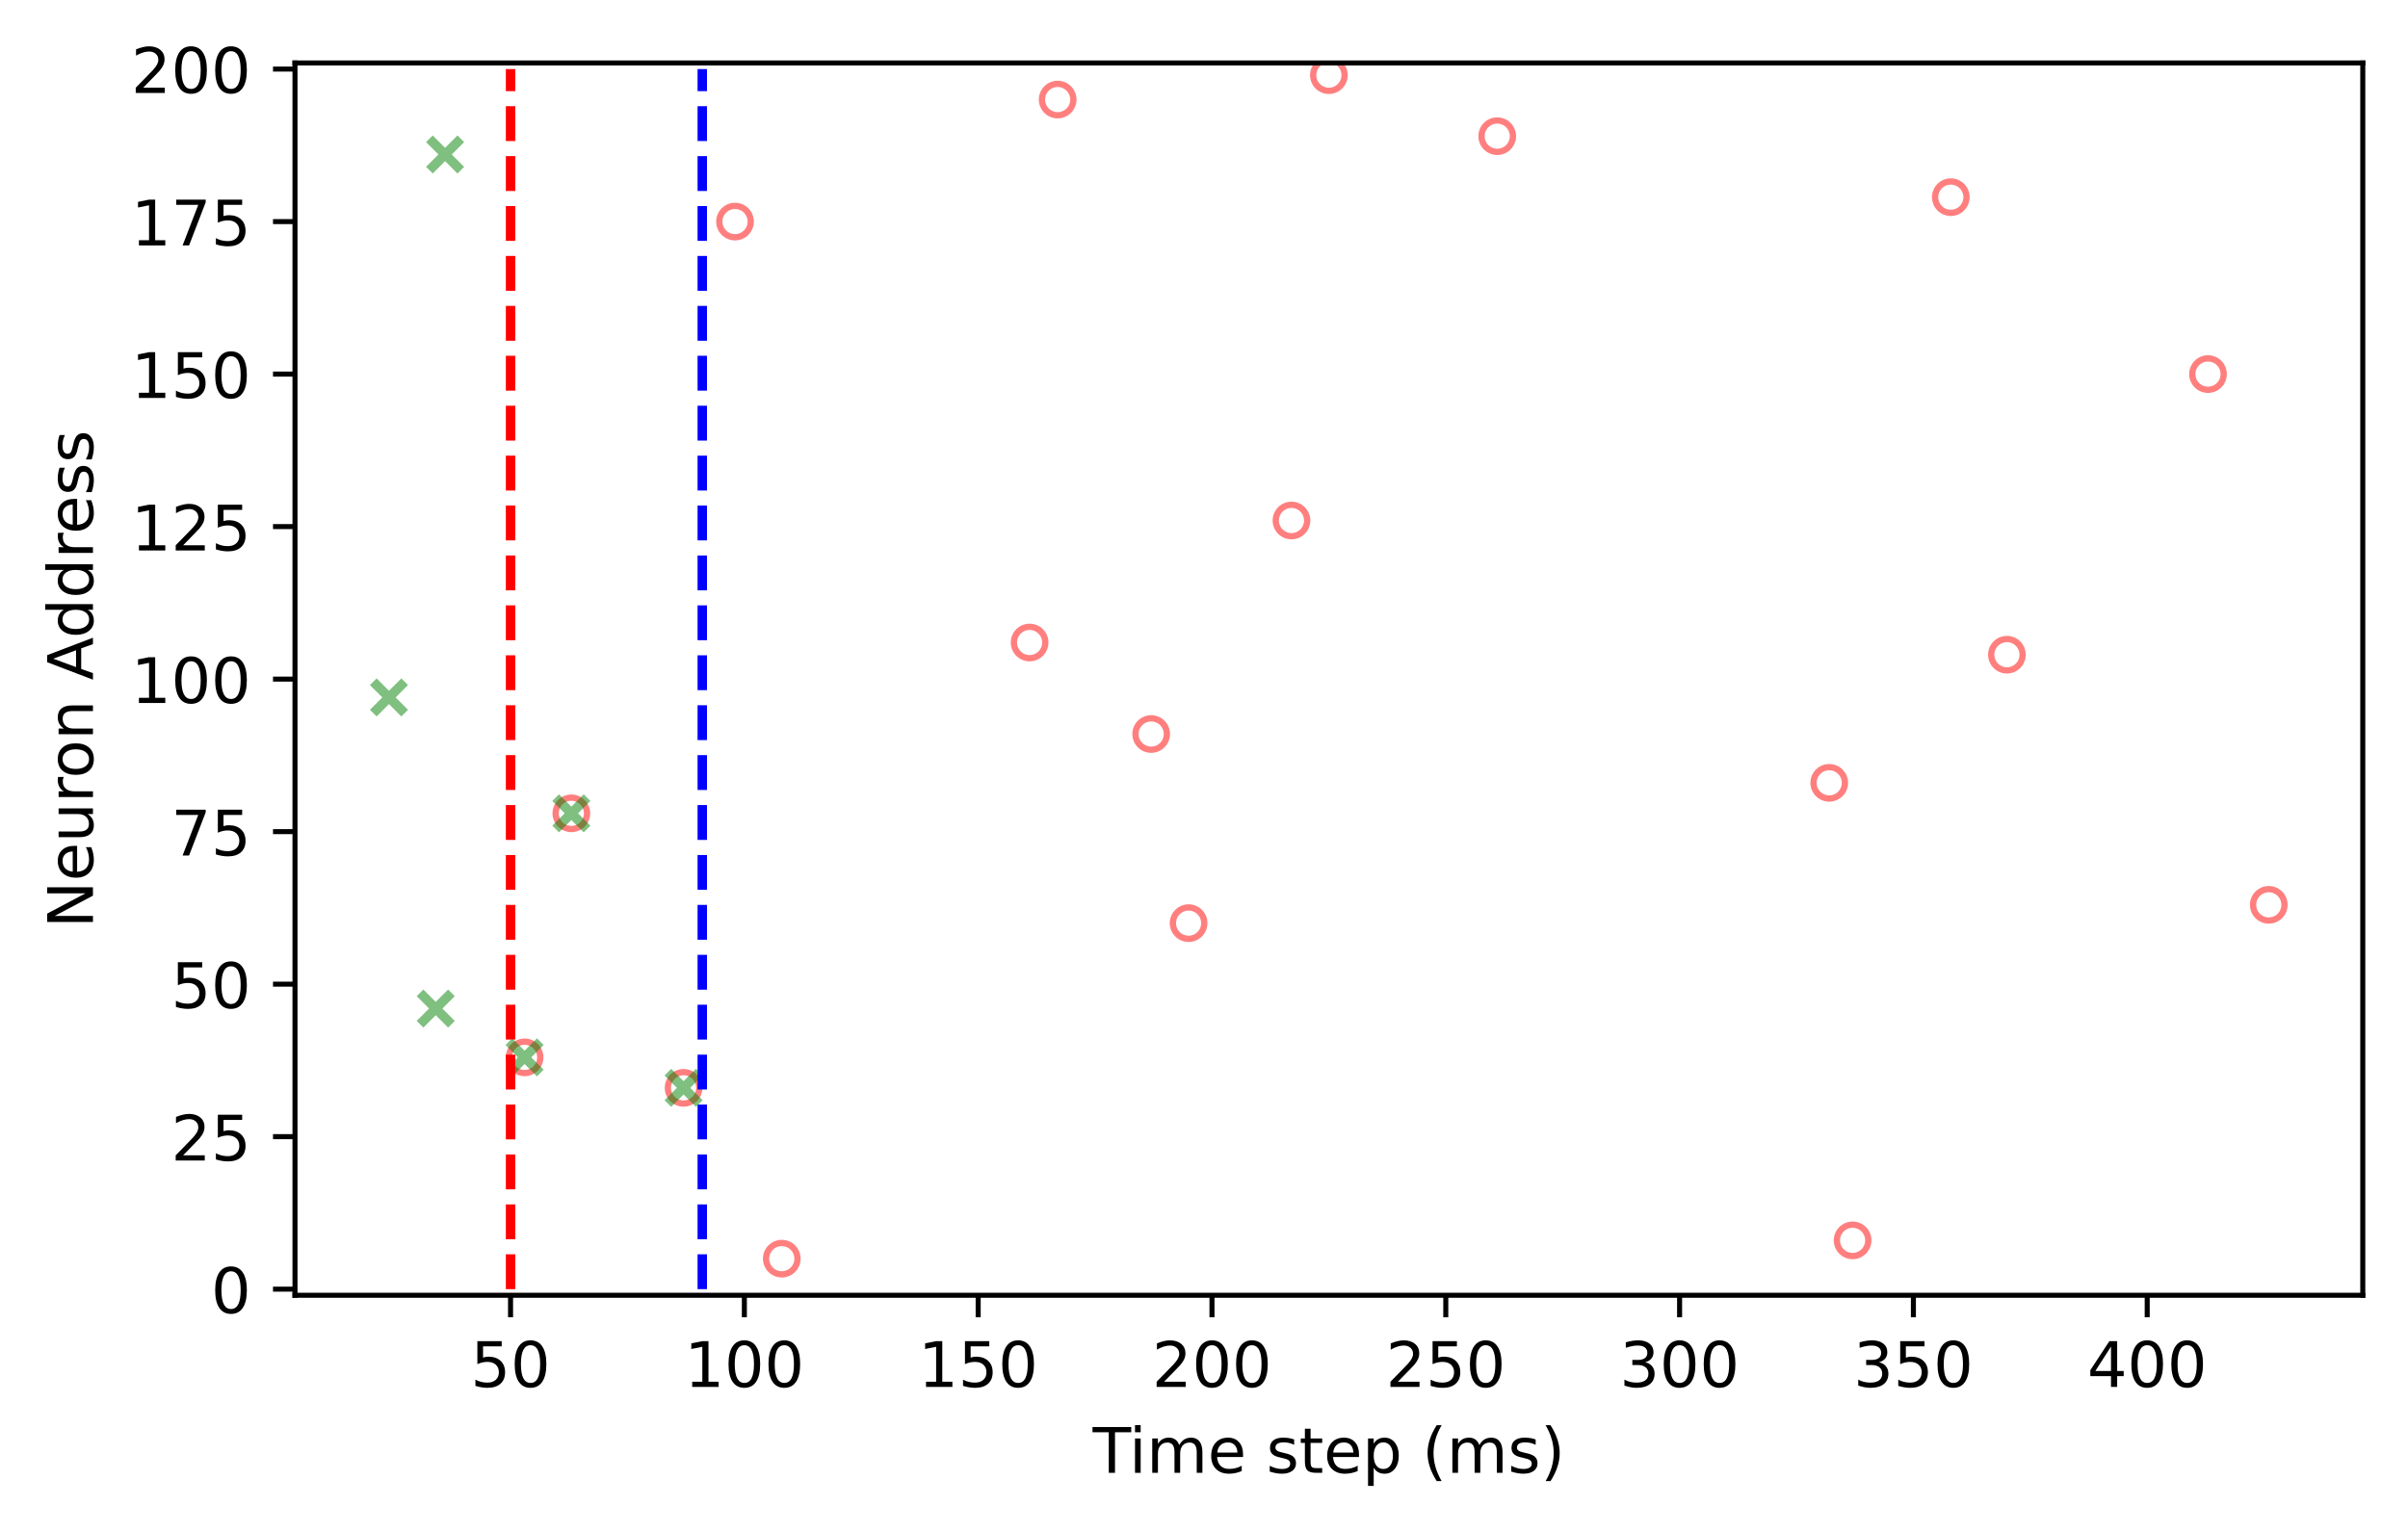
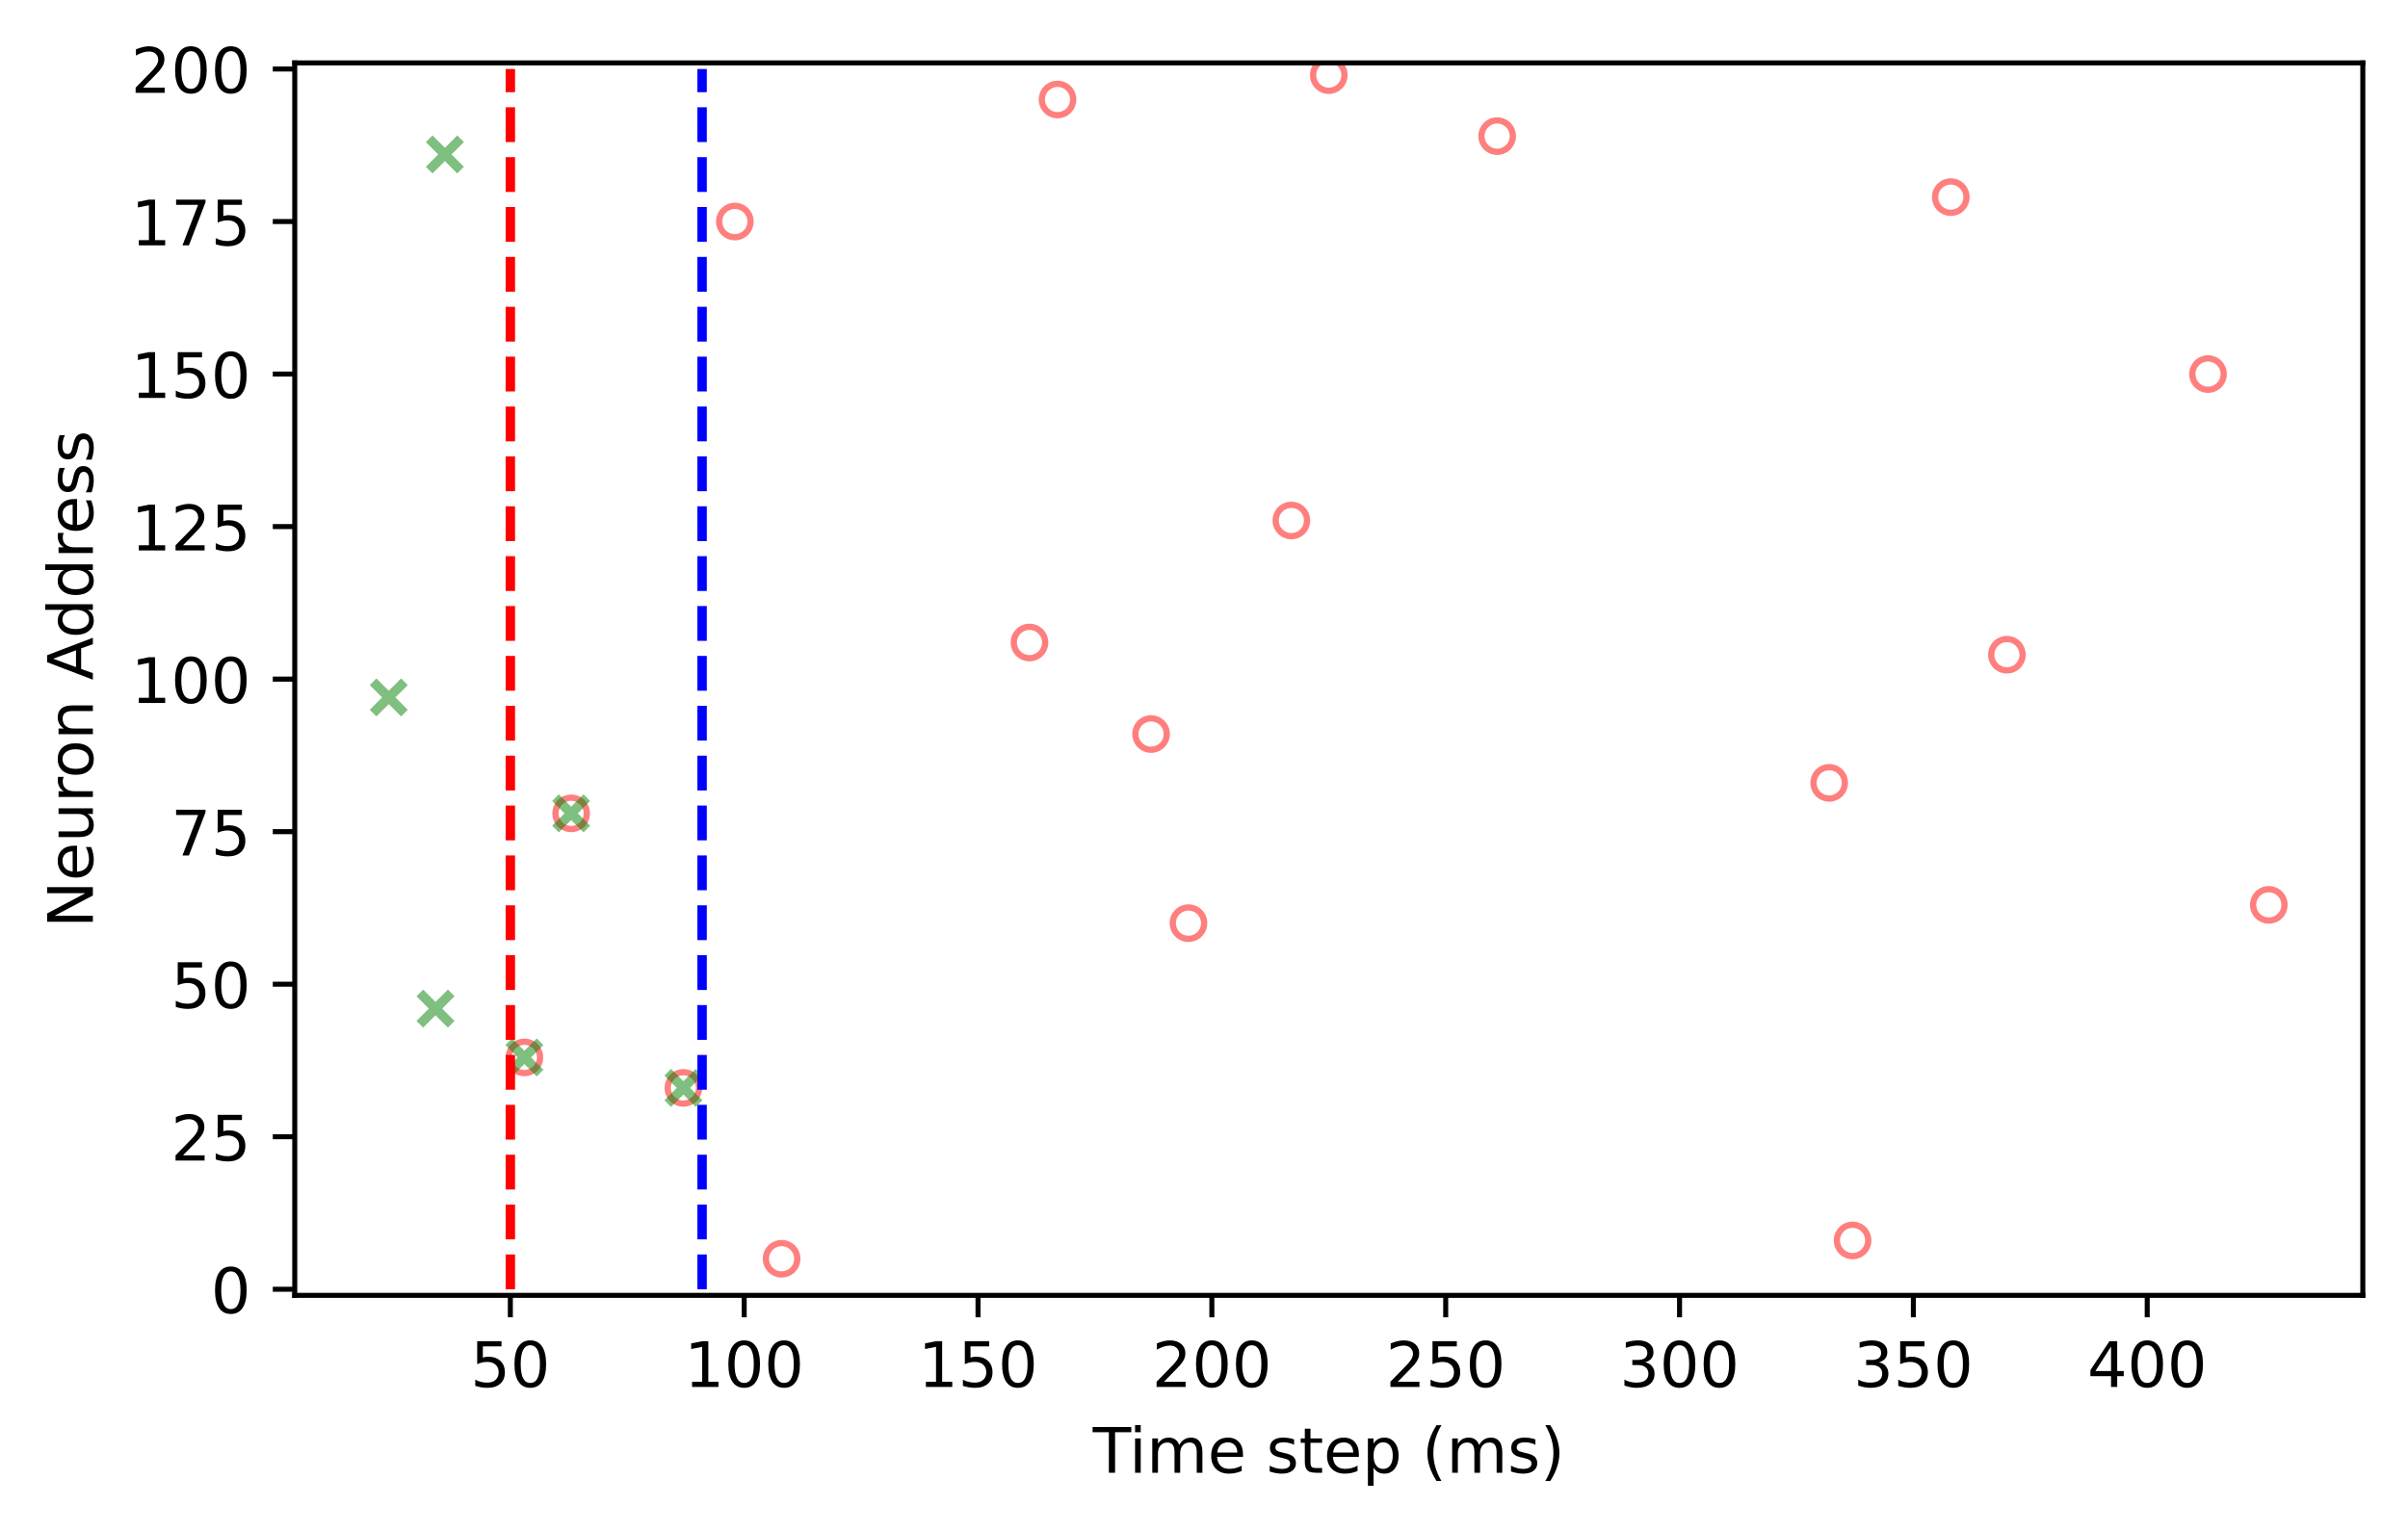
- <svg xmlns="http://www.w3.org/2000/svg" xmlns:xlink="http://www.w3.org/1999/xlink" width="383.386pt" height="243.841pt" viewBox="0 0 383.386 243.841" version="1.1">
+ <svg xmlns="http://www.w3.org/2000/svg" xmlns:xlink="http://www.w3.org/1999/xlink" width="383.693pt" height="244.024pt" viewBox="0 0 383.693 244.024" version="1.1">
  <defs>
    <style type="text/css">*{stroke-linejoin: round; stroke-linecap: butt}</style>
  </defs>
  <g id="figure_1">
    <g id="patch_1">
-       <path d="M 0 243.841  L 383.386 243.841  L 383.386 0  L 0 0  L 0 243.841  z " style="fill: none" />
+       <path d="M 0 244.024  L 383.693 244.024  L 383.693 0  L 0 0  L 0 244.024  z " style="fill: none" />
    </g>
    <g id="axes_1">
      <g id="patch_2">
-         <path d="M 46.966 206.285  L 376.186 206.285  L 376.186 10.028  L 46.966 10.028  L 46.966 206.285  z " style="fill: none" />
+         <path d="M 46.966 206.468  L 376.493 206.468  L 376.493 10.027  L 46.966 10.027  L 46.966 206.468  z " style="fill: none" />
      </g>
      <g id="PathCollection_1">
        <defs>
-           <path id="C0_0_87e102a5cd" d="M 0 2.5  C 0.663 2.5 1.299 2.237 1.768 1.768  C 2.237 1.299 2.5 0.663 2.5 -0  C 2.5 -0.663 2.237 -1.299 1.768 -1.768  C 1.299 -2.237 0.663 -2.5 0 -2.5  C -0.663 -2.5 -1.299 -2.237 -1.768 -1.768  C -2.237 -1.299 -2.5 -0.663 -2.5 0  C -2.5 0.663 -2.237 1.299 -1.768 1.768  C -1.299 2.237 -0.663 2.5 0 2.5  z " />
+           <path id="C0_0_84345191f1" d="M 0 2.5  C 0.663 2.5 1.299 2.237 1.768 1.768  C 2.237 1.299 2.5 0.663 2.5 -0  C 2.5 -0.663 2.237 -1.299 1.768 -1.768  C 1.299 -2.237 0.663 -2.5 0 -2.5  C -0.663 -2.5 -1.299 -2.237 -1.768 -1.768  C -2.237 -1.299 -2.5 -0.663 -2.5 0  C -2.5 0.663 -2.237 1.299 -1.768 1.768  C -1.299 2.237 -0.663 2.5 0 2.5  z " />
        </defs>
-         <g clip-path="url(#paaadd74487)">
-           <use xlink:href="#C0_0_87e102a5cd" x="83.521" y="168.394" style="fill: none; stroke: #ff0000; stroke-opacity: 0.5" />
-         </g>
-         <g clip-path="url(#paaadd74487)">
-           <use xlink:href="#C0_0_87e102a5cd" x="90.966" y="129.531" style="fill: none; stroke: #ff0000; stroke-opacity: 0.5" />
-         </g>
-         <g clip-path="url(#paaadd74487)">
-           <use xlink:href="#C0_0_87e102a5cd" x="108.834" y="173.252" style="fill: none; stroke: #ff0000; stroke-opacity: 0.5" />
-         </g>
-         <g clip-path="url(#paaadd74487)">
-           <use xlink:href="#C0_0_87e102a5cd" x="117.024" y="35.289" style="fill: none; stroke: #ff0000; stroke-opacity: 0.5" />
-         </g>
-         <g clip-path="url(#paaadd74487)">
-           <use xlink:href="#C0_0_87e102a5cd" x="124.469" y="200.456" style="fill: none; stroke: #ff0000; stroke-opacity: 0.5" />
-         </g>
-         <g clip-path="url(#paaadd74487)">
-           <use xlink:href="#C0_0_87e102a5cd" x="163.927" y="102.327" style="fill: none; stroke: #ff0000; stroke-opacity: 0.5" />
-         </g>
-         <g clip-path="url(#paaadd74487)">
-           <use xlink:href="#C0_0_87e102a5cd" x="168.394" y="15.857" style="fill: none; stroke: #ff0000; stroke-opacity: 0.5" />
-         </g>
-         <g clip-path="url(#paaadd74487)">
-           <use xlink:href="#C0_0_87e102a5cd" x="183.284" y="116.901" style="fill: none; stroke: #ff0000; stroke-opacity: 0.5" />
-         </g>
-         <g clip-path="url(#paaadd74487)">
-           <use xlink:href="#C0_0_87e102a5cd" x="189.24" y="147.019" style="fill: none; stroke: #ff0000; stroke-opacity: 0.5" />
-         </g>
-         <g clip-path="url(#paaadd74487)">
-           <use xlink:href="#C0_0_87e102a5cd" x="205.62" y="82.896" style="fill: none; stroke: #ff0000; stroke-opacity: 0.5" />
-         </g>
-         <g clip-path="url(#paaadd74487)">
-           <use xlink:href="#C0_0_87e102a5cd" x="211.576" y="11.971" style="fill: none; stroke: #ff0000; stroke-opacity: 0.5" />
-         </g>
-         <g clip-path="url(#paaadd74487)">
-           <use xlink:href="#C0_0_87e102a5cd" x="238.378" y="21.687" style="fill: none; stroke: #ff0000; stroke-opacity: 0.5" />
-         </g>
-         <g clip-path="url(#paaadd74487)">
-           <use xlink:href="#C0_0_87e102a5cd" x="291.238" y="124.673" style="fill: none; stroke: #ff0000; stroke-opacity: 0.5" />
-         </g>
-         <g clip-path="url(#paaadd74487)">
-           <use xlink:href="#C0_0_87e102a5cd" x="294.96" y="197.541" style="fill: none; stroke: #ff0000; stroke-opacity: 0.5" />
-         </g>
-         <g clip-path="url(#paaadd74487)">
-           <use xlink:href="#C0_0_87e102a5cd" x="310.595" y="31.402" style="fill: none; stroke: #ff0000; stroke-opacity: 0.5" />
-         </g>
-         <g clip-path="url(#paaadd74487)">
-           <use xlink:href="#C0_0_87e102a5cd" x="319.529" y="104.27" style="fill: none; stroke: #ff0000; stroke-opacity: 0.5" />
-         </g>
-         <g clip-path="url(#paaadd74487)">
-           <use xlink:href="#C0_0_87e102a5cd" x="351.543" y="59.578" style="fill: none; stroke: #ff0000; stroke-opacity: 0.5" />
-         </g>
-         <g clip-path="url(#paaadd74487)">
-           <use xlink:href="#C0_0_87e102a5cd" x="361.221" y="144.105" style="fill: none; stroke: #ff0000; stroke-opacity: 0.5" />
+         <g clip-path="url(#pbf28fa0354)">
+           <use xlink:href="#C0_0_84345191f1" x="83.555" y="168.541" style="fill: none; stroke: #ff0000; stroke-opacity: 0.5" />
+         </g>
+         <g clip-path="url(#pbf28fa0354)">
+           <use xlink:href="#C0_0_84345191f1" x="91.007" y="129.642" style="fill: none; stroke: #ff0000; stroke-opacity: 0.5" />
+         </g>
+         <g clip-path="url(#pbf28fa0354)">
+           <use xlink:href="#C0_0_84345191f1" x="108.892" y="173.403" style="fill: none; stroke: #ff0000; stroke-opacity: 0.5" />
+         </g>
+         <g clip-path="url(#pbf28fa0354)">
+           <use xlink:href="#C0_0_84345191f1" x="117.089" y="35.311" style="fill: none; stroke: #ff0000; stroke-opacity: 0.5" />
+         </g>
+         <g clip-path="url(#pbf28fa0354)">
+           <use xlink:href="#C0_0_84345191f1" x="124.541" y="200.633" style="fill: none; stroke: #ff0000; stroke-opacity: 0.5" />
+         </g>
+         <g clip-path="url(#pbf28fa0354)">
+           <use xlink:href="#C0_0_84345191f1" x="164.037" y="102.412" style="fill: none; stroke: #ff0000; stroke-opacity: 0.5" />
+         </g>
+         <g clip-path="url(#pbf28fa0354)">
+           <use xlink:href="#C0_0_84345191f1" x="168.508" y="15.862" style="fill: none; stroke: #ff0000; stroke-opacity: 0.5" />
+         </g>
+         <g clip-path="url(#pbf28fa0354)">
+           <use xlink:href="#C0_0_84345191f1" x="183.412" y="117" style="fill: none; stroke: #ff0000; stroke-opacity: 0.5" />
+         </g>
+         <g clip-path="url(#pbf28fa0354)">
+           <use xlink:href="#C0_0_84345191f1" x="189.373" y="147.146" style="fill: none; stroke: #ff0000; stroke-opacity: 0.5" />
+         </g>
+         <g clip-path="url(#pbf28fa0354)">
+           <use xlink:href="#C0_0_84345191f1" x="205.768" y="82.963" style="fill: none; stroke: #ff0000; stroke-opacity: 0.5" />
+         </g>
+         <g clip-path="url(#pbf28fa0354)">
+           <use xlink:href="#C0_0_84345191f1" x="211.729" y="11.972" style="fill: none; stroke: #ff0000; stroke-opacity: 0.5" />
+         </g>
+         <g clip-path="url(#pbf28fa0354)">
+           <use xlink:href="#C0_0_84345191f1" x="238.557" y="21.696" style="fill: none; stroke: #ff0000; stroke-opacity: 0.5" />
+         </g>
+         <g clip-path="url(#pbf28fa0354)">
+           <use xlink:href="#C0_0_84345191f1" x="291.466" y="124.779" style="fill: none; stroke: #ff0000; stroke-opacity: 0.5" />
+         </g>
+         <g clip-path="url(#pbf28fa0354)">
+           <use xlink:href="#C0_0_84345191f1" x="295.192" y="197.715" style="fill: none; stroke: #ff0000; stroke-opacity: 0.5" />
+         </g>
+         <g clip-path="url(#pbf28fa0354)">
+           <use xlink:href="#C0_0_84345191f1" x="310.841" y="31.421" style="fill: none; stroke: #ff0000; stroke-opacity: 0.5" />
+         </g>
+         <g clip-path="url(#pbf28fa0354)">
+           <use xlink:href="#C0_0_84345191f1" x="319.783" y="104.357" style="fill: none; stroke: #ff0000; stroke-opacity: 0.5" />
+         </g>
+         <g clip-path="url(#pbf28fa0354)">
+           <use xlink:href="#C0_0_84345191f1" x="351.827" y="59.623" style="fill: none; stroke: #ff0000; stroke-opacity: 0.5" />
+         </g>
+         <g clip-path="url(#pbf28fa0354)">
+           <use xlink:href="#C0_0_84345191f1" x="361.515" y="144.229" style="fill: none; stroke: #ff0000; stroke-opacity: 0.5" />
        </g>
      </g>
      <g id="PathCollection_2">
        <defs>
-           <path id="mfc8b5cf698" d="M -2.5 2.5  L 2.5 -2.5  M -2.5 -2.5  L 2.5 2.5  " style="stroke: #008000; stroke-opacity: 0.5; stroke-width: 1.5" />
+           <path id="m7a5903e57b" d="M -2.5 2.5  L 2.5 -2.5  M -2.5 -2.5  L 2.5 2.5  " style="stroke: #008000; stroke-opacity: 0.5; stroke-width: 1.5" />
        </defs>
-         <g clip-path="url(#paaadd74487)">
-           <use xlink:href="#mfc8b5cf698" x="61.93" y="111.071" style="fill: #008000; fill-opacity: 0.5; stroke: #008000; stroke-opacity: 0.5; stroke-width: 1.5" />
-           <use xlink:href="#mfc8b5cf698" x="69.375" y="160.621" style="fill: #008000; fill-opacity: 0.5; stroke: #008000; stroke-opacity: 0.5; stroke-width: 1.5" />
-           <use xlink:href="#mfc8b5cf698" x="70.864" y="24.601" style="fill: #008000; fill-opacity: 0.5; stroke: #008000; stroke-opacity: 0.5; stroke-width: 1.5" />
-           <use xlink:href="#mfc8b5cf698" x="83.521" y="168.394" style="fill: #008000; fill-opacity: 0.5; stroke: #008000; stroke-opacity: 0.5; stroke-width: 1.5" />
-           <use xlink:href="#mfc8b5cf698" x="90.966" y="129.531" style="fill: #008000; fill-opacity: 0.5; stroke: #008000; stroke-opacity: 0.5; stroke-width: 1.5" />
-           <use xlink:href="#mfc8b5cf698" x="108.834" y="173.252" style="fill: #008000; fill-opacity: 0.5; stroke: #008000; stroke-opacity: 0.5; stroke-width: 1.5" />
+         <g clip-path="url(#pbf28fa0354)">
+           <use xlink:href="#m7a5903e57b" x="61.944" y="111.165" style="fill: #008000; fill-opacity: 0.5; stroke: #008000; stroke-opacity: 0.5; stroke-width: 1.5" />
+           <use xlink:href="#m7a5903e57b" x="69.396" y="160.761" style="fill: #008000; fill-opacity: 0.5; stroke: #008000; stroke-opacity: 0.5; stroke-width: 1.5" />
+           <use xlink:href="#m7a5903e57b" x="70.887" y="24.614" style="fill: #008000; fill-opacity: 0.5; stroke: #008000; stroke-opacity: 0.5; stroke-width: 1.5" />
+           <use xlink:href="#m7a5903e57b" x="83.555" y="168.541" style="fill: #008000; fill-opacity: 0.5; stroke: #008000; stroke-opacity: 0.5; stroke-width: 1.5" />
+           <use xlink:href="#m7a5903e57b" x="91.007" y="129.642" style="fill: #008000; fill-opacity: 0.5; stroke: #008000; stroke-opacity: 0.5; stroke-width: 1.5" />
+           <use xlink:href="#m7a5903e57b" x="108.892" y="173.403" style="fill: #008000; fill-opacity: 0.5; stroke: #008000; stroke-opacity: 0.5; stroke-width: 1.5" />
        </g>
      </g>
      <g id="matplotlib.axis_1">
        <g id="xtick_1">
          <g id="line2d_1">
            <defs>
-               <path id="me009008e54" d="M 0 0  L 0 3.5  " style="stroke: #000000; stroke-width: 0.8" />
+               <path id="m6c0c52fb5a" d="M 0 0  L 0 3.5  " style="stroke: #000000; stroke-width: 0.8" />
            </defs>
            <g>
-               <use xlink:href="#me009008e54" x="81.287" y="206.285" style="stroke: #000000; stroke-width: 0.8" />
+               <use xlink:href="#m6c0c52fb5a" x="81.319" y="206.468" style="stroke: #000000; stroke-width: 0.8" />
            </g>
          </g>
          <g id="text_1">
-             <g transform="translate(74.92479 220.8837) scale(0.1 -0.1)">
+             <g transform="translate(74.95686 221.0661) scale(0.1 -0.1)">
              <defs>
                <path id="DejaVuSans-35" d="M 691 4666  L 3169 4666  L 3169 4134  L 1269 4134  L 1269 2991  Q 1406 3038 1543 3061  Q 1681 3084 1819 3084  Q 2600 3084 3056 2656  Q 3513 2228 3513 1497  Q 3513 744 3044 326  Q 2575 -91 1722 -91  Q 1428 -91 1123 -41  Q 819 9 494 109  L 494 744  Q 775 591 1075 516  Q 1375 441 1709 441  Q 2250 441 2565 725  Q 2881 1009 2881 1497  Q 2881 1984 2565 2268  Q 2250 2553 1709 2553  Q 1456 2553 1204 2497  Q 953 2441 691 2322  L 691 4666  z " transform="scale(0.015625)" />
                <path id="DejaVuSans-30" d="M 2034 4250  Q 1547 4250 1301 3770  Q 1056 3291 1056 2328  Q 1056 1369 1301 889  Q 1547 409 2034 409  Q 2525 409 2770 889  Q 3016 1369 3016 2328  Q 3016 3291 2770 3770  Q 2525 4250 2034 4250  z M 2034 4750  Q 2819 4750 3233 4129  Q 3647 3509 3647 2328  Q 3647 1150 3233 529  Q 2819 -91 2034 -91  Q 1250 -91 836 529  Q 422 1150 422 2328  Q 422 3509 836 4129  Q 1250 4750 2034 4750  z " transform="scale(0.015625)" />
              </defs>
              <use xlink:href="#DejaVuSans-35" />
              <use xlink:href="#DejaVuSans-30" transform="translate(63.62305 0)" />
            </g>
          </g>
        </g>
        <g id="xtick_2">
          <g id="line2d_2">
            <g>
-               <use xlink:href="#me009008e54" x="118.513" y="206.285" style="stroke: #000000; stroke-width: 0.8" />
+               <use xlink:href="#m6c0c52fb5a" x="118.579" y="206.468" style="stroke: #000000; stroke-width: 0.8" />
            </g>
          </g>
          <g id="text_2">
-             <g transform="translate(108.9688 220.8837) scale(0.1 -0.1)">
+             <g transform="translate(109.0356 221.0661) scale(0.1 -0.1)">
              <defs>
                <path id="DejaVuSans-31" d="M 794 531  L 1825 531  L 1825 4091  L 703 3866  L 703 4441  L 1819 4666  L 2450 4666  L 2450 531  L 3481 531  L 3481 0  L 794 0  L 794 531  z " transform="scale(0.015625)" />
              </defs>
              <use xlink:href="#DejaVuSans-31" />
              <use xlink:href="#DejaVuSans-30" transform="translate(63.62305 0)" />
              <use xlink:href="#DejaVuSans-30" transform="translate(127.2461 0)" />
            </g>
          </g>
        </g>
        <g id="xtick_3">
          <g id="line2d_3">
            <g>
-               <use xlink:href="#me009008e54" x="155.738" y="206.285" style="stroke: #000000; stroke-width: 0.8" />
+               <use xlink:href="#m6c0c52fb5a" x="155.839" y="206.468" style="stroke: #000000; stroke-width: 0.8" />
            </g>
          </g>
          <g id="text_3">
-             <g transform="translate(146.194 220.8837) scale(0.1 -0.1)">
+             <g transform="translate(146.2956 221.0661) scale(0.1 -0.1)">
              <use xlink:href="#DejaVuSans-31" />
              <use xlink:href="#DejaVuSans-35" transform="translate(63.62305 0)" />
              <use xlink:href="#DejaVuSans-30" transform="translate(127.2461 0)" />
            </g>
          </g>
        </g>
        <g id="xtick_4">
          <g id="line2d_4">
            <g>
-               <use xlink:href="#me009008e54" x="192.963" y="206.285" style="stroke: #000000; stroke-width: 0.8" />
+               <use xlink:href="#m6c0c52fb5a" x="193.099" y="206.468" style="stroke: #000000; stroke-width: 0.8" />
            </g>
          </g>
          <g id="text_4">
-             <g transform="translate(183.4193 220.8837) scale(0.1 -0.1)">
+             <g transform="translate(183.5556 221.0661) scale(0.1 -0.1)">
              <defs>
                <path id="DejaVuSans-32" d="M 1228 531  L 3431 531  L 3431 0  L 469 0  L 469 531  Q 828 903 1448 1529  Q 2069 2156 2228 2338  Q 2531 2678 2651 2914  Q 2772 3150 2772 3378  Q 2772 3750 2511 3984  Q 2250 4219 1831 4219  Q 1534 4219 1204 4116  Q 875 4013 500 3803  L 500 4441  Q 881 4594 1212 4672  Q 1544 4750 1819 4750  Q 2544 4750 2975 4387  Q 3406 4025 3406 3419  Q 3406 3131 3298 2873  Q 3191 2616 2906 2266  Q 2828 2175 2409 1742  Q 1991 1309 1228 531  z " transform="scale(0.015625)" />
              </defs>
              <use xlink:href="#DejaVuSans-32" />
              <use xlink:href="#DejaVuSans-30" transform="translate(63.62305 0)" />
              <use xlink:href="#DejaVuSans-30" transform="translate(127.2461 0)" />
            </g>
          </g>
        </g>
        <g id="xtick_5">
          <g id="line2d_5">
            <g>
-               <use xlink:href="#me009008e54" x="230.188" y="206.285" style="stroke: #000000; stroke-width: 0.8" />
+               <use xlink:href="#m6c0c52fb5a" x="230.359" y="206.468" style="stroke: #000000; stroke-width: 0.8" />
            </g>
          </g>
          <g id="text_5">
-             <g transform="translate(220.6445 220.8837) scale(0.1 -0.1)">
+             <g transform="translate(220.8157 221.0661) scale(0.1 -0.1)">
              <use xlink:href="#DejaVuSans-32" />
              <use xlink:href="#DejaVuSans-35" transform="translate(63.62305 0)" />
              <use xlink:href="#DejaVuSans-30" transform="translate(127.2461 0)" />
            </g>
          </g>
        </g>
        <g id="xtick_6">
          <g id="line2d_6">
            <g>
-               <use xlink:href="#me009008e54" x="267.413" y="206.285" style="stroke: #000000; stroke-width: 0.8" />
+               <use xlink:href="#m6c0c52fb5a" x="267.619" y="206.468" style="stroke: #000000; stroke-width: 0.8" />
            </g>
          </g>
          <g id="text_6">
-             <g transform="translate(257.8697 220.8837) scale(0.1 -0.1)">
+             <g transform="translate(258.0757 221.0661) scale(0.1 -0.1)">
              <defs>
                <path id="DejaVuSans-33" d="M 2597 2516  Q 3050 2419 3304 2112  Q 3559 1806 3559 1356  Q 3559 666 3084 287  Q 2609 -91 1734 -91  Q 1441 -91 1130 -33  Q 819 25 488 141  L 488 750  Q 750 597 1062 519  Q 1375 441 1716 441  Q 2309 441 2620 675  Q 2931 909 2931 1356  Q 2931 1769 2642 2001  Q 2353 2234 1838 2234  L 1294 2234  L 1294 2753  L 1863 2753  Q 2328 2753 2575 2939  Q 2822 3125 2822 3475  Q 2822 3834 2567 4026  Q 2313 4219 1838 4219  Q 1578 4219 1281 4162  Q 984 4106 628 3988  L 628 4550  Q 988 4650 1302 4700  Q 1616 4750 1894 4750  Q 2613 4750 3031 4423  Q 3450 4097 3450 3541  Q 3450 3153 3228 2886  Q 3006 2619 2597 2516  z " transform="scale(0.015625)" />
              </defs>
              <use xlink:href="#DejaVuSans-33" />
              <use xlink:href="#DejaVuSans-30" transform="translate(63.62305 0)" />
              <use xlink:href="#DejaVuSans-30" transform="translate(127.2461 0)" />
            </g>
          </g>
        </g>
        <g id="xtick_7">
          <g id="line2d_7">
            <g>
-               <use xlink:href="#me009008e54" x="304.639" y="206.285" style="stroke: #000000; stroke-width: 0.8" />
+               <use xlink:href="#m6c0c52fb5a" x="304.879" y="206.468" style="stroke: #000000; stroke-width: 0.8" />
            </g>
          </g>
          <g id="text_7">
-             <g transform="translate(295.095 220.8837) scale(0.1 -0.1)">
+             <g transform="translate(295.3357 221.0661) scale(0.1 -0.1)">
              <use xlink:href="#DejaVuSans-33" />
              <use xlink:href="#DejaVuSans-35" transform="translate(63.62305 0)" />
              <use xlink:href="#DejaVuSans-30" transform="translate(127.2461 0)" />
            </g>
          </g>
        </g>
        <g id="xtick_8">
          <g id="line2d_8">
            <g>
-               <use xlink:href="#me009008e54" x="341.864" y="206.285" style="stroke: #000000; stroke-width: 0.8" />
+               <use xlink:href="#m6c0c52fb5a" x="342.139" y="206.468" style="stroke: #000000; stroke-width: 0.8" />
            </g>
          </g>
          <g id="text_8">
-             <g transform="translate(332.3202 220.8837) scale(0.1 -0.1)">
+             <g transform="translate(332.5957 221.0661) scale(0.1 -0.1)">
              <defs>
                <path id="DejaVuSans-34" d="M 2419 4116  L 825 1625  L 2419 1625  L 2419 4116  z M 2253 4666  L 3047 4666  L 3047 1625  L 3713 1625  L 3713 1100  L 3047 1100  L 3047 0  L 2419 0  L 2419 1100  L 313 1100  L 313 1709  L 2253 4666  z " transform="scale(0.015625)" />
              </defs>
              <use xlink:href="#DejaVuSans-34" />
              <use xlink:href="#DejaVuSans-30" transform="translate(63.62305 0)" />
              <use xlink:href="#DejaVuSans-30" transform="translate(127.2461 0)" />
            </g>
          </g>
        </g>
        <g id="text_9">
-           <g transform="translate(173.9717 234.5618) scale(0.1 -0.1)">
+           <g transform="translate(174.1255 234.7442) scale(0.1 -0.1)">
            <defs>
              <path id="DejaVuSans-54" d="M -19 4666  L 3928 4666  L 3928 4134  L 2272 4134  L 2272 0  L 1638 0  L 1638 4134  L -19 4134  L -19 4666  z " transform="scale(0.015625)" />
              <path id="DejaVuSans-69" d="M 603 3500  L 1178 3500  L 1178 0  L 603 0  L 603 3500  z M 603 4863  L 1178 4863  L 1178 4134  L 603 4134  L 603 4863  z " transform="scale(0.015625)" />
              <path id="DejaVuSans-6d" d="M 3328 2828  Q 3544 3216 3844 3400  Q 4144 3584 4550 3584  Q 5097 3584 5394 3201  Q 5691 2819 5691 2113  L 5691 0  L 5113 0  L 5113 2094  Q 5113 2597 4934 2840  Q 4756 3084 4391 3084  Q 3944 3084 3684 2787  Q 3425 2491 3425 1978  L 3425 0  L 2847 0  L 2847 2094  Q 2847 2600 2669 2842  Q 2491 3084 2119 3084  Q 1678 3084 1418 2786  Q 1159 2488 1159 1978  L 1159 0  L 581 0  L 581 3500  L 1159 3500  L 1159 2956  Q 1356 3278 1631 3431  Q 1906 3584 2284 3584  Q 2666 3584 2933 3390  Q 3200 3197 3328 2828  z " transform="scale(0.015625)" />
              <path id="DejaVuSans-65" d="M 3597 1894  L 3597 1613  L 953 1613  Q 991 1019 1311 708  Q 1631 397 2203 397  Q 2534 397 2845 478  Q 3156 559 3463 722  L 3463 178  Q 3153 47 2828 -22  Q 2503 -91 2169 -91  Q 1331 -91 842 396  Q 353 884 353 1716  Q 353 2575 817 3079  Q 1281 3584 2069 3584  Q 2775 3584 3186 3129  Q 3597 2675 3597 1894  z M 3022 2063  Q 3016 2534 2758 2815  Q 2500 3097 2075 3097  Q 1594 3097 1305 2825  Q 1016 2553 972 2059  L 3022 2063  z " transform="scale(0.015625)" />
              <path id="DejaVuSans-20" transform="scale(0.015625)" />
              <path id="DejaVuSans-73" d="M 2834 3397  L 2834 2853  Q 2591 2978 2328 3040  Q 2066 3103 1784 3103  Q 1356 3103 1142 2972  Q 928 2841 928 2578  Q 928 2378 1081 2264  Q 1234 2150 1697 2047  L 1894 2003  Q 2506 1872 2764 1633  Q 3022 1394 3022 966  Q 3022 478 2636 193  Q 2250 -91 1575 -91  Q 1294 -91 989 -36  Q 684 19 347 128  L 347 722  Q 666 556 975 473  Q 1284 391 1588 391  Q 1994 391 2212 530  Q 2431 669 2431 922  Q 2431 1156 2273 1281  Q 2116 1406 1581 1522  L 1381 1569  Q 847 1681 609 1914  Q 372 2147 372 2553  Q 372 3047 722 3315  Q 1072 3584 1716 3584  Q 2034 3584 2315 3537  Q 2597 3491 2834 3397  z " transform="scale(0.015625)" />
              <path id="DejaVuSans-74" d="M 1172 4494  L 1172 3500  L 2356 3500  L 2356 3053  L 1172 3053  L 1172 1153  Q 1172 725 1289 603  Q 1406 481 1766 481  L 2356 481  L 2356 0  L 1766 0  Q 1100 0 847 248  Q 594 497 594 1153  L 594 3053  L 172 3053  L 172 3500  L 594 3500  L 594 4494  L 1172 4494  z " transform="scale(0.015625)" />
              <path id="DejaVuSans-70" d="M 1159 525  L 1159 -1331  L 581 -1331  L 581 3500  L 1159 3500  L 1159 2969  Q 1341 3281 1617 3432  Q 1894 3584 2278 3584  Q 2916 3584 3314 3078  Q 3713 2572 3713 1747  Q 3713 922 3314 415  Q 2916 -91 2278 -91  Q 1894 -91 1617 61  Q 1341 213 1159 525  z M 3116 1747  Q 3116 2381 2855 2742  Q 2594 3103 2138 3103  Q 1681 3103 1420 2742  Q 1159 2381 1159 1747  Q 1159 1113 1420 752  Q 1681 391 2138 391  Q 2594 391 2855 752  Q 3116 1113 3116 1747  z " transform="scale(0.015625)" />
              <path id="DejaVuSans-28" d="M 1984 4856  Q 1566 4138 1362 3434  Q 1159 2731 1159 2009  Q 1159 1288 1364 580  Q 1569 -128 1984 -844  L 1484 -844  Q 1016 -109 783 600  Q 550 1309 550 2009  Q 550 2706 781 3412  Q 1013 4119 1484 4856  L 1984 4856  z " transform="scale(0.015625)" />
              <path id="DejaVuSans-29" d="M 513 4856  L 1013 4856  Q 1481 4119 1714 3412  Q 1947 2706 1947 2009  Q 1947 1309 1714 600  Q 1481 -109 1013 -844  L 513 -844  Q 928 -128 1133 580  Q 1338 1288 1338 2009  Q 1338 2731 1133 3434  Q 928 4138 513 4856  z " transform="scale(0.015625)" />
            </defs>
            <use xlink:href="#DejaVuSans-54" />
            <use xlink:href="#DejaVuSans-69" transform="translate(57.95898 0)" />
            <use xlink:href="#DejaVuSans-6d" transform="translate(85.74219 0)" />
            <use xlink:href="#DejaVuSans-65" transform="translate(183.1543 0)" />
            <use xlink:href="#DejaVuSans-20" transform="translate(244.6777 0)" />
            <use xlink:href="#DejaVuSans-73" transform="translate(276.4648 0)" />
            <use xlink:href="#DejaVuSans-74" transform="translate(328.5645 0)" />
            <use xlink:href="#DejaVuSans-65" transform="translate(367.7734 0)" />
            <use xlink:href="#DejaVuSans-70" transform="translate(429.2969 0)" />
            <use xlink:href="#DejaVuSans-20" transform="translate(492.7734 0)" />
            <use xlink:href="#DejaVuSans-28" transform="translate(524.5605 0)" />
            <use xlink:href="#DejaVuSans-6d" transform="translate(563.5742 0)" />
            <use xlink:href="#DejaVuSans-73" transform="translate(660.9863 0)" />
            <use xlink:href="#DejaVuSans-29" transform="translate(713.0859 0)" />
          </g>
        </g>
      </g>
      <g id="matplotlib.axis_2">
        <g id="ytick_1">
          <g id="line2d_9">
            <defs>
-               <path id="m55e8f72204" d="M 0 0  L -3.5 0  " style="stroke: #000000; stroke-width: 0.8" />
+               <path id="m857e38dce5" d="M 0 0  L -3.5 0  " style="stroke: #000000; stroke-width: 0.8" />
            </defs>
            <g>
-               <use xlink:href="#m55e8f72204" x="46.966" y="205.314" style="stroke: #000000; stroke-width: 0.8" />
+               <use xlink:href="#m857e38dce5" x="46.966" y="205.495" style="stroke: #000000; stroke-width: 0.8" />
            </g>
          </g>
          <g id="text_10">
-             <g transform="translate(33.60312 209.1129) scale(0.1 -0.1)">
+             <g transform="translate(33.60312 209.2944) scale(0.1 -0.1)">
              <use xlink:href="#DejaVuSans-30" />
            </g>
          </g>
        </g>
        <g id="ytick_2">
          <g id="line2d_10">
            <g>
-               <use xlink:href="#m55e8f72204" x="46.966" y="181.024" style="stroke: #000000; stroke-width: 0.8" />
+               <use xlink:href="#m857e38dce5" x="46.966" y="181.183" style="stroke: #000000; stroke-width: 0.8" />
            </g>
          </g>
          <g id="text_11">
-             <g transform="translate(27.24063 184.8236) scale(0.1 -0.1)">
+             <g transform="translate(27.24063 184.9824) scale(0.1 -0.1)">
              <use xlink:href="#DejaVuSans-32" />
              <use xlink:href="#DejaVuSans-35" transform="translate(63.62305 0)" />
            </g>
          </g>
        </g>
        <g id="ytick_3">
          <g id="line2d_11">
            <g>
-               <use xlink:href="#m55e8f72204" x="46.966" y="156.735" style="stroke: #000000; stroke-width: 0.8" />
+               <use xlink:href="#m857e38dce5" x="46.966" y="156.871" style="stroke: #000000; stroke-width: 0.8" />
            </g>
          </g>
          <g id="text_12">
-             <g transform="translate(27.24063 160.5343) scale(0.1 -0.1)">
+             <g transform="translate(27.24063 160.6704) scale(0.1 -0.1)">
              <use xlink:href="#DejaVuSans-35" />
              <use xlink:href="#DejaVuSans-30" transform="translate(63.62305 0)" />
            </g>
          </g>
        </g>
        <g id="ytick_4">
          <g id="line2d_12">
            <g>
-               <use xlink:href="#m55e8f72204" x="46.966" y="132.446" style="stroke: #000000; stroke-width: 0.8" />
+               <use xlink:href="#m857e38dce5" x="46.966" y="132.559" style="stroke: #000000; stroke-width: 0.8" />
            </g>
          </g>
          <g id="text_13">
-             <g transform="translate(27.24063 136.245) scale(0.1 -0.1)">
+             <g transform="translate(27.24063 136.3584) scale(0.1 -0.1)">
              <defs>
                <path id="DejaVuSans-37" d="M 525 4666  L 3525 4666  L 3525 4397  L 1831 0  L 1172 0  L 2766 4134  L 525 4134  L 525 4666  z " transform="scale(0.015625)" />
              </defs>
              <use xlink:href="#DejaVuSans-37" />
              <use xlink:href="#DejaVuSans-35" transform="translate(63.62305 0)" />
            </g>
          </g>
        </g>
        <g id="ytick_5">
          <g id="line2d_13">
            <g>
-               <use xlink:href="#m55e8f72204" x="46.966" y="108.156" style="stroke: #000000; stroke-width: 0.8" />
+               <use xlink:href="#m857e38dce5" x="46.966" y="108.247" style="stroke: #000000; stroke-width: 0.8" />
            </g>
          </g>
          <g id="text_14">
-             <g transform="translate(20.87813 111.9557) scale(0.1 -0.1)">
+             <g transform="translate(20.87813 112.0464) scale(0.1 -0.1)">
              <use xlink:href="#DejaVuSans-31" />
              <use xlink:href="#DejaVuSans-30" transform="translate(63.62305 0)" />
              <use xlink:href="#DejaVuSans-30" transform="translate(127.2461 0)" />
            </g>
          </g>
        </g>
        <g id="ytick_6">
          <g id="line2d_14">
            <g>
-               <use xlink:href="#m55e8f72204" x="46.966" y="83.867" style="stroke: #000000; stroke-width: 0.8" />
+               <use xlink:href="#m857e38dce5" x="46.966" y="83.935" style="stroke: #000000; stroke-width: 0.8" />
            </g>
          </g>
          <g id="text_15">
-             <g transform="translate(20.87813 87.66636) scale(0.1 -0.1)">
+             <g transform="translate(20.87813 87.73443) scale(0.1 -0.1)">
              <use xlink:href="#DejaVuSans-31" />
              <use xlink:href="#DejaVuSans-32" transform="translate(63.62305 0)" />
              <use xlink:href="#DejaVuSans-35" transform="translate(127.2461 0)" />
            </g>
          </g>
        </g>
        <g id="ytick_7">
          <g id="line2d_15">
            <g>
-               <use xlink:href="#m55e8f72204" x="46.966" y="59.578" style="stroke: #000000; stroke-width: 0.8" />
+               <use xlink:href="#m857e38dce5" x="46.966" y="59.623" style="stroke: #000000; stroke-width: 0.8" />
            </g>
          </g>
          <g id="text_16">
-             <g transform="translate(20.87813 63.37705) scale(0.1 -0.1)">
+             <g transform="translate(20.87813 63.42243) scale(0.1 -0.1)">
              <use xlink:href="#DejaVuSans-31" />
              <use xlink:href="#DejaVuSans-35" transform="translate(63.62305 0)" />
              <use xlink:href="#DejaVuSans-30" transform="translate(127.2461 0)" />
            </g>
          </g>
        </g>
        <g id="ytick_8">
          <g id="line2d_16">
            <g>
-               <use xlink:href="#m55e8f72204" x="46.966" y="35.289" style="stroke: #000000; stroke-width: 0.8" />
+               <use xlink:href="#m857e38dce5" x="46.966" y="35.311" style="stroke: #000000; stroke-width: 0.8" />
            </g>
          </g>
          <g id="text_17">
-             <g transform="translate(20.87813 39.08774) scale(0.1 -0.1)">
+             <g transform="translate(20.87813 39.11044) scale(0.1 -0.1)">
              <use xlink:href="#DejaVuSans-31" />
              <use xlink:href="#DejaVuSans-37" transform="translate(63.62305 0)" />
              <use xlink:href="#DejaVuSans-35" transform="translate(127.2461 0)" />
            </g>
          </g>
        </g>
        <g id="ytick_9">
          <g id="line2d_17">
            <g>
-               <use xlink:href="#m55e8f72204" x="46.966" y="10.999" style="stroke: #000000; stroke-width: 0.8" />
+               <use xlink:href="#m857e38dce5" x="46.966" y="10.999" style="stroke: #000000; stroke-width: 0.8" />
            </g>
          </g>
          <g id="text_18">
            <g transform="translate(20.87813 14.79844) scale(0.1 -0.1)">
              <use xlink:href="#DejaVuSans-32" />
              <use xlink:href="#DejaVuSans-30" transform="translate(63.62305 0)" />
              <use xlink:href="#DejaVuSans-30" transform="translate(127.2461 0)" />
            </g>
          </g>
        </g>
        <g id="text_19">
-           <g transform="translate(14.79844 147.8127) rotate(-90) scale(0.1 -0.1)">
+           <g transform="translate(14.79844 147.9035) rotate(-90) scale(0.1 -0.1)">
            <defs>
              <path id="DejaVuSans-4e" d="M 628 4666  L 1478 4666  L 3547 763  L 3547 4666  L 4159 4666  L 4159 0  L 3309 0  L 1241 3903  L 1241 0  L 628 0  L 628 4666  z " transform="scale(0.015625)" />
              <path id="DejaVuSans-75" d="M 544 1381  L 544 3500  L 1119 3500  L 1119 1403  Q 1119 906 1312 657  Q 1506 409 1894 409  Q 2359 409 2629 706  Q 2900 1003 2900 1516  L 2900 3500  L 3475 3500  L 3475 0  L 2900 0  L 2900 538  Q 2691 219 2414 64  Q 2138 -91 1772 -91  Q 1169 -91 856 284  Q 544 659 544 1381  z M 1991 3584  L 1991 3584  z " transform="scale(0.015625)" />
              <path id="DejaVuSans-72" d="M 2631 2963  Q 2534 3019 2420 3045  Q 2306 3072 2169 3072  Q 1681 3072 1420 2755  Q 1159 2438 1159 1844  L 1159 0  L 581 0  L 581 3500  L 1159 3500  L 1159 2956  Q 1341 3275 1631 3429  Q 1922 3584 2338 3584  Q 2397 3584 2469 3576  Q 2541 3569 2628 3553  L 2631 2963  z " transform="scale(0.015625)" />
              <path id="DejaVuSans-6f" d="M 1959 3097  Q 1497 3097 1228 2736  Q 959 2375 959 1747  Q 959 1119 1226 758  Q 1494 397 1959 397  Q 2419 397 2687 759  Q 2956 1122 2956 1747  Q 2956 2369 2687 2733  Q 2419 3097 1959 3097  z M 1959 3584  Q 2709 3584 3137 3096  Q 3566 2609 3566 1747  Q 3566 888 3137 398  Q 2709 -91 1959 -91  Q 1206 -91 779 398  Q 353 888 353 1747  Q 353 2609 779 3096  Q 1206 3584 1959 3584  z " transform="scale(0.015625)" />
              <path id="DejaVuSans-6e" d="M 3513 2113  L 3513 0  L 2938 0  L 2938 2094  Q 2938 2591 2744 2837  Q 2550 3084 2163 3084  Q 1697 3084 1428 2787  Q 1159 2491 1159 1978  L 1159 0  L 581 0  L 581 3500  L 1159 3500  L 1159 2956  Q 1366 3272 1645 3428  Q 1925 3584 2291 3584  Q 2894 3584 3203 3211  Q 3513 2838 3513 2113  z " transform="scale(0.015625)" />
              <path id="DejaVuSans-41" d="M 2188 4044  L 1331 1722  L 3047 1722  L 2188 4044  z M 1831 4666  L 2547 4666  L 4325 0  L 3669 0  L 3244 1197  L 1141 1197  L 716 0  L 50 0  L 1831 4666  z " transform="scale(0.015625)" />
              <path id="DejaVuSans-64" d="M 2906 2969  L 2906 4863  L 3481 4863  L 3481 0  L 2906 0  L 2906 525  Q 2725 213 2448 61  Q 2172 -91 1784 -91  Q 1150 -91 751 415  Q 353 922 353 1747  Q 353 2572 751 3078  Q 1150 3584 1784 3584  Q 2172 3584 2448 3432  Q 2725 3281 2906 2969  z M 947 1747  Q 947 1113 1208 752  Q 1469 391 1925 391  Q 2381 391 2643 752  Q 2906 1113 2906 1747  Q 2906 2381 2643 2742  Q 2381 3103 1925 3103  Q 1469 3103 1208 2742  Q 947 2381 947 1747  z " transform="scale(0.015625)" />
            </defs>
            <use xlink:href="#DejaVuSans-4e" />
            <use xlink:href="#DejaVuSans-65" transform="translate(74.80469 0)" />
            <use xlink:href="#DejaVuSans-75" transform="translate(136.3281 0)" />
            <use xlink:href="#DejaVuSans-72" transform="translate(199.707 0)" />
            <use xlink:href="#DejaVuSans-6f" transform="translate(238.5703 0)" />
            <use xlink:href="#DejaVuSans-6e" transform="translate(299.752 0)" />
            <use xlink:href="#DejaVuSans-20" transform="translate(363.1309 0)" />
            <use xlink:href="#DejaVuSans-41" transform="translate(394.918 0)" />
            <use xlink:href="#DejaVuSans-64" transform="translate(461.5762 0)" />
            <use xlink:href="#DejaVuSans-64" transform="translate(525.0527 0)" />
            <use xlink:href="#DejaVuSans-72" transform="translate(588.5293 0)" />
            <use xlink:href="#DejaVuSans-65" transform="translate(627.3926 0)" />
            <use xlink:href="#DejaVuSans-73" transform="translate(688.916 0)" />
            <use xlink:href="#DejaVuSans-73" transform="translate(741.0156 0)" />
          </g>
        </g>
      </g>
      <g id="LineCollection_1">
-         <path d="M 81.287 205.314  L 81.287 10.999  " clip-path="url(#paaadd74487)" style="fill: none; stroke-dasharray: 5.55,2.4; stroke-dashoffset: 0; stroke: #ff0000; stroke-width: 1.5" />
+         <path d="M 81.319 205.495  L 81.319 10.999  " clip-path="url(#pbf28fa0354)" style="fill: none; stroke-dasharray: 5.55,2.4; stroke-dashoffset: 0; stroke: #ff0000; stroke-width: 1.5" />
      </g>
      <g id="LineCollection_2">
-         <path d="M 111.812 205.314  L 111.812 10.999  " clip-path="url(#paaadd74487)" style="fill: none; stroke-dasharray: 5.55,2.4; stroke-dashoffset: 0; stroke: #0000ff; stroke-width: 1.5" />
+         <path d="M 111.873 205.495  L 111.873 10.999  " clip-path="url(#pbf28fa0354)" style="fill: none; stroke-dasharray: 5.55,2.4; stroke-dashoffset: 0; stroke: #0000ff; stroke-width: 1.5" />
      </g>
      <g id="patch_3">
-         <path d="M 46.966 206.285  L 46.966 10.028  " style="fill: none; stroke: #000000; stroke-width: 0.8; stroke-linejoin: miter; stroke-linecap: square" />
+         <path d="M 46.966 206.468  L 46.966 10.027  " style="fill: none; stroke: #000000; stroke-width: 0.8; stroke-linejoin: miter; stroke-linecap: square" />
      </g>
      <g id="patch_4">
-         <path d="M 376.186 206.285  L 376.186 10.028  " style="fill: none; stroke: #000000; stroke-width: 0.8; stroke-linejoin: miter; stroke-linecap: square" />
+         <path d="M 376.493 206.468  L 376.493 10.027  " style="fill: none; stroke: #000000; stroke-width: 0.8; stroke-linejoin: miter; stroke-linecap: square" />
      </g>
      <g id="patch_5">
-         <path d="M 46.966 206.285  L 376.186 206.285  " style="fill: none; stroke: #000000; stroke-width: 0.8; stroke-linejoin: miter; stroke-linecap: square" />
+         <path d="M 46.966 206.468  L 376.493 206.468  " style="fill: none; stroke: #000000; stroke-width: 0.8; stroke-linejoin: miter; stroke-linecap: square" />
      </g>
      <g id="patch_6">
-         <path d="M 46.966 10.028  L 376.186 10.028  " style="fill: none; stroke: #000000; stroke-width: 0.8; stroke-linejoin: miter; stroke-linecap: square" />
+         <path d="M 46.966 10.027  L 376.493 10.027  " style="fill: none; stroke: #000000; stroke-width: 0.8; stroke-linejoin: miter; stroke-linecap: square" />
      </g>
    </g>
  </g>
  <defs>
-     <clipPath id="paaadd74487">
-       <rect x="46.966" y="10.028" width="329.22" height="196.258" />
+     <clipPath id="pbf28fa0354">
+       <rect x="46.966" y="10.027" width="329.528" height="196.441" />
    </clipPath>
  </defs>
</svg>
